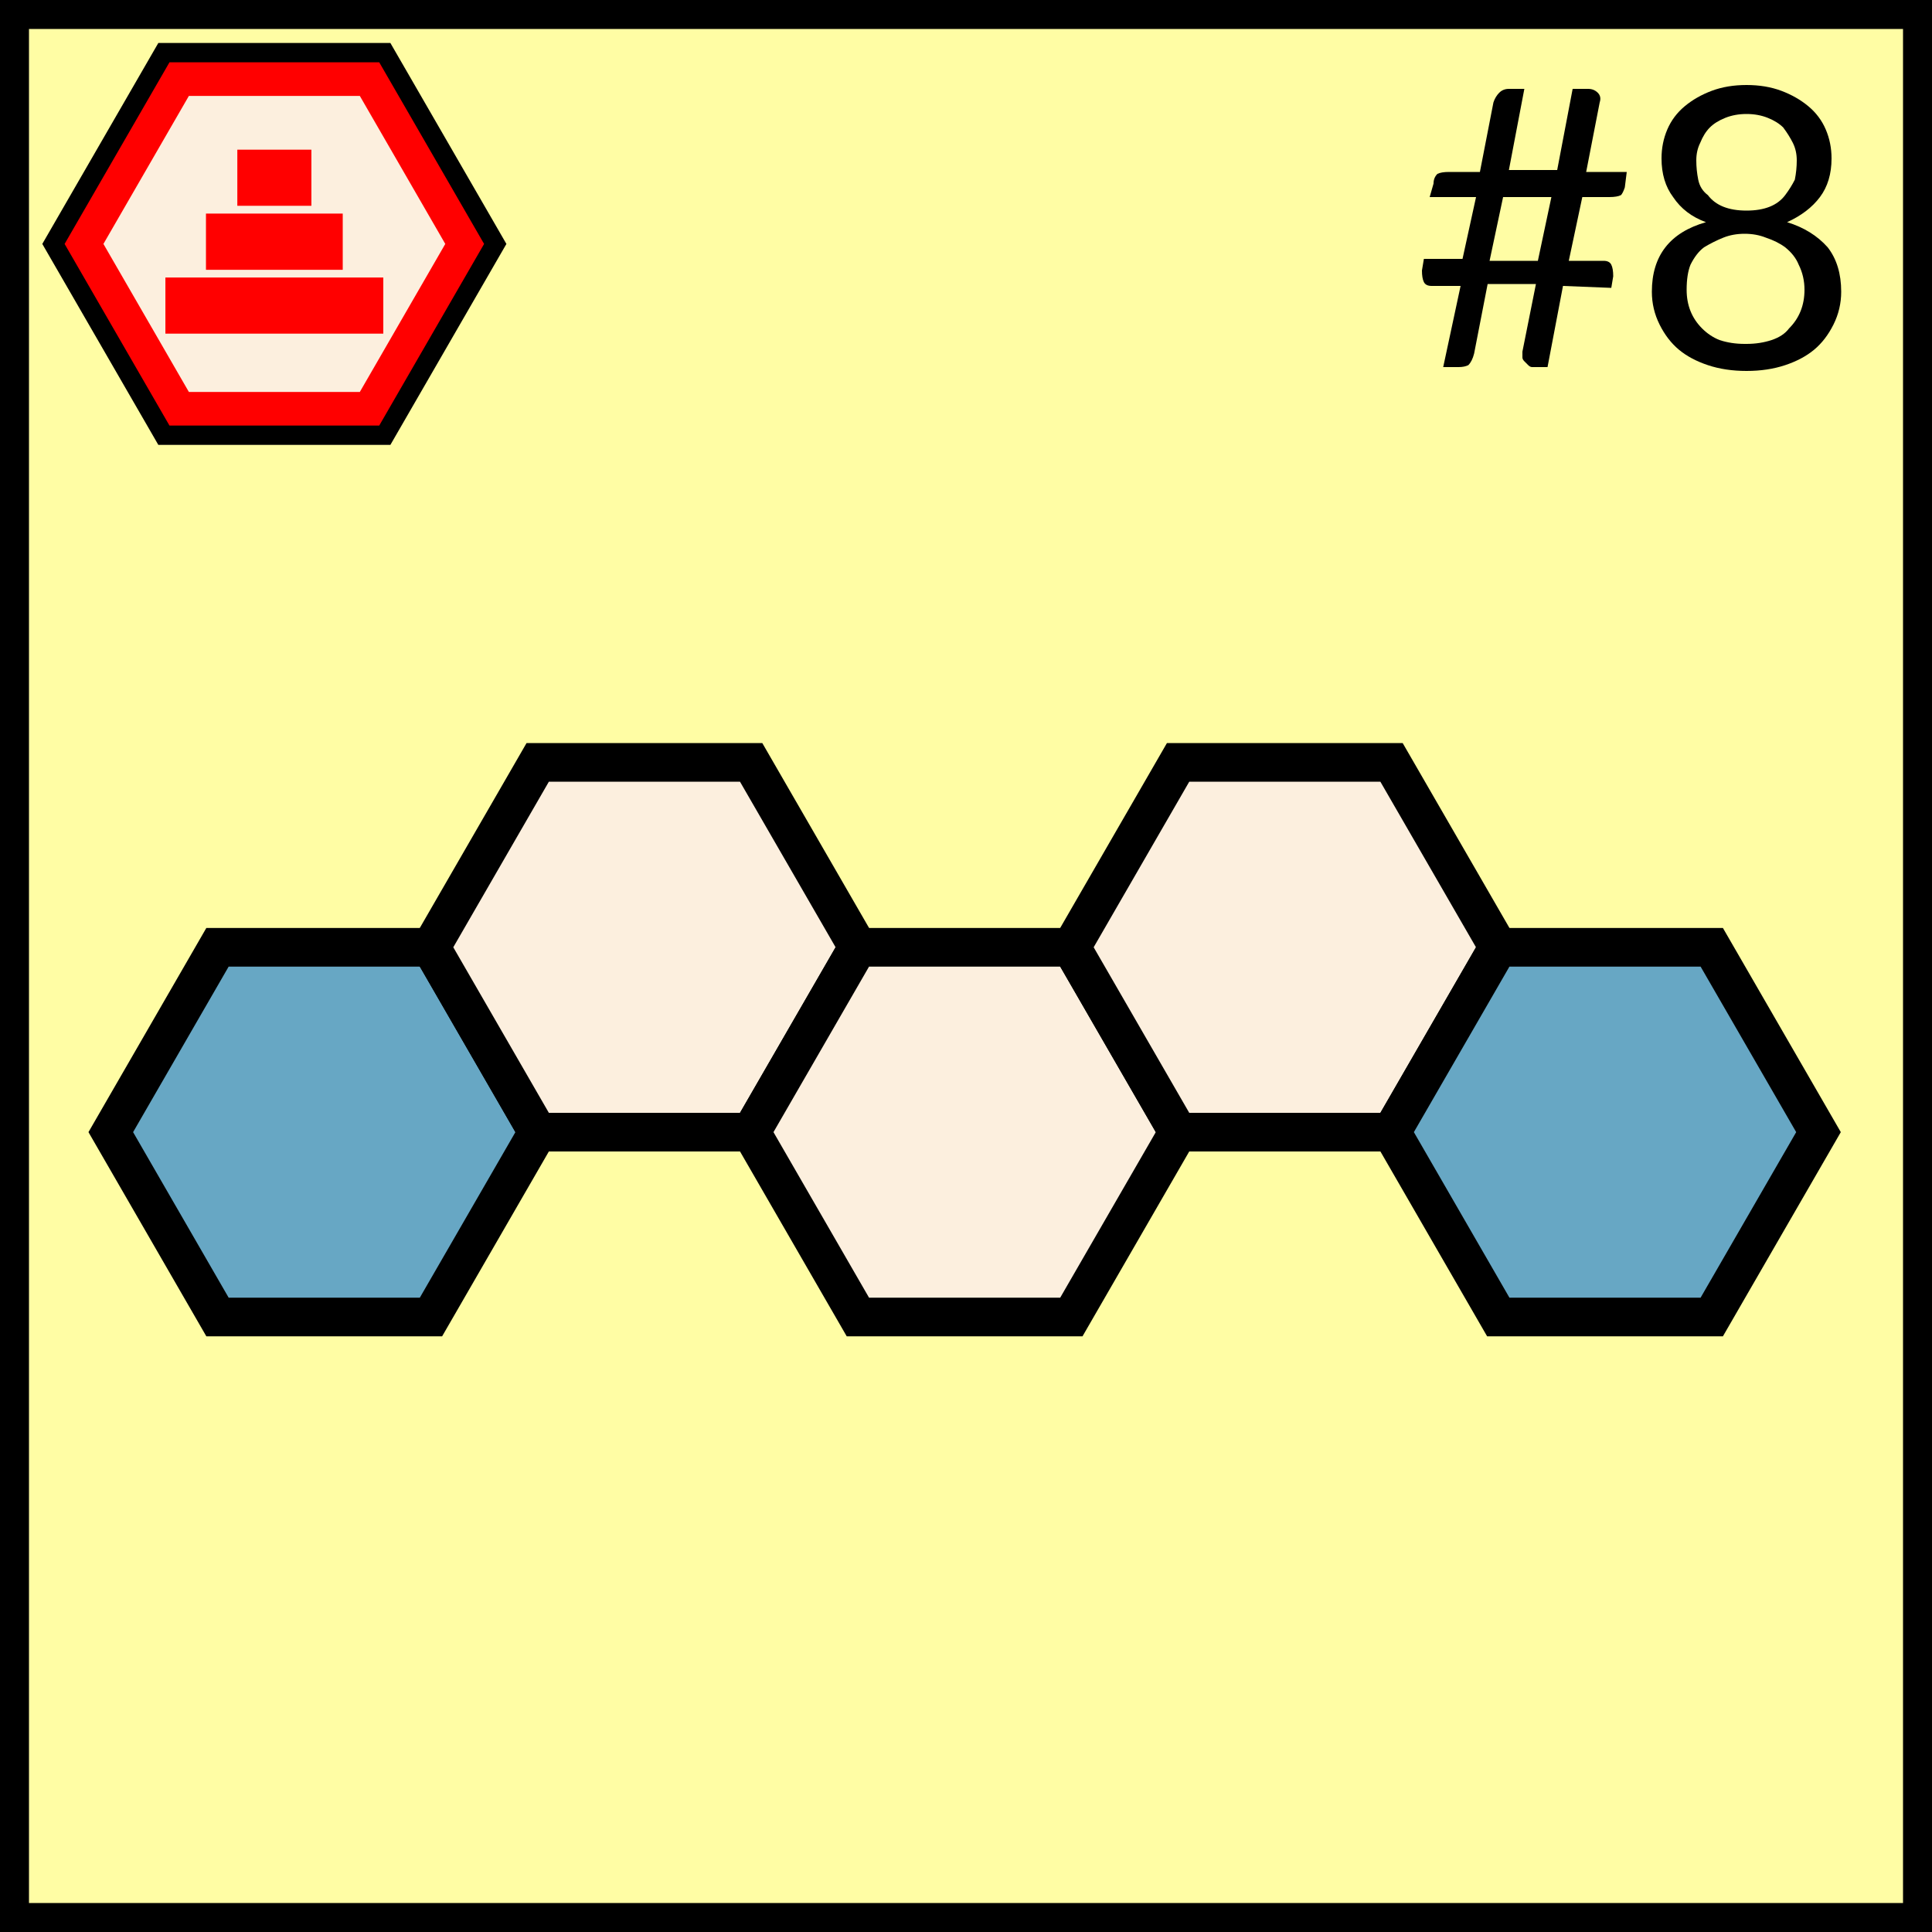
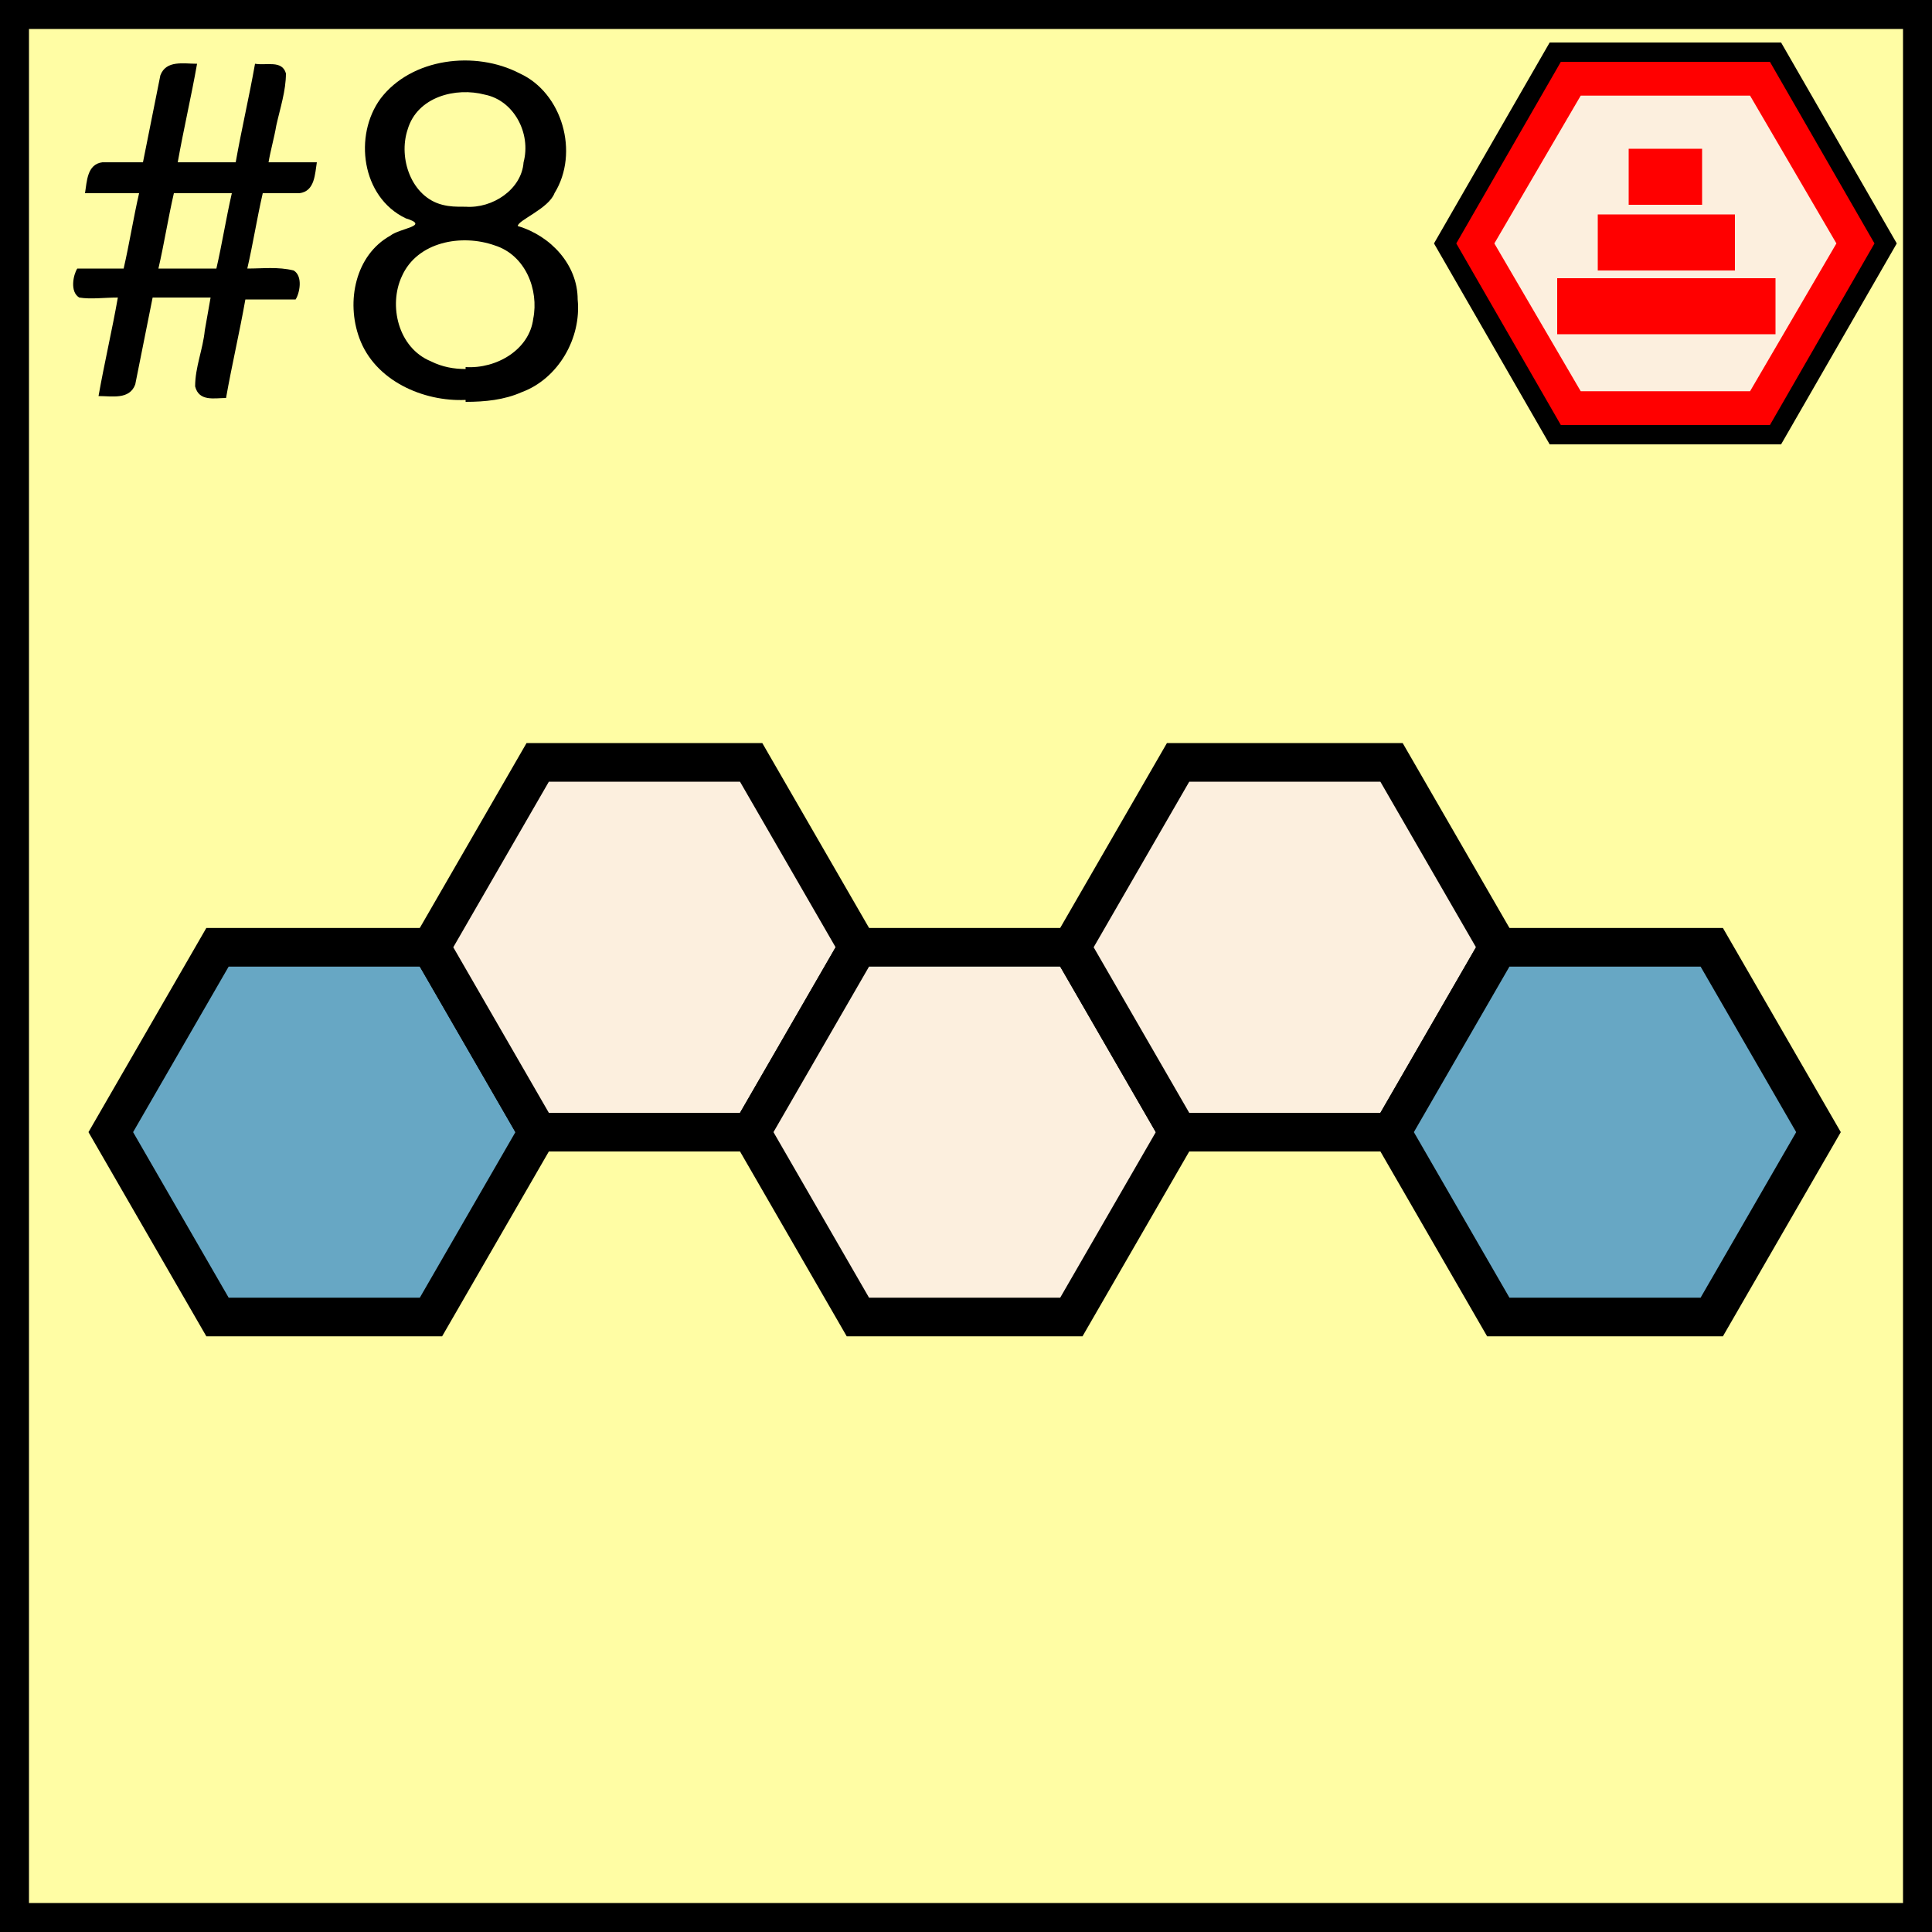
<svg xmlns="http://www.w3.org/2000/svg" height="100px" width="100px" viewbox="0 0 100 100">
  <rect style="fill:#fffda4;stroke:#000000;stroke-width:3px" x="0px" y="0px" width="100px" height="100px" />
  <g>
    <g>
-       <polygon style="fill:#fcefde;stroke:#ff0000;stroke-width:2.5px" points="9.055,3.714 19.346,3.714 24.491,12.626 19.346,21.538 9.055,21.538 3.910,12.626" />
-       <polygon style="fill:none;stroke:#000000;stroke-width:1px" points="8.484,2.724 19.917,2.724 25.634,12.626 19.917,22.528 8.484,22.528 2.767,12.626" />
+       <polygon style="fill:#fcefde;stroke:#ff0000;stroke-width:2.5px" points="81.1,3.7 91.3,3.7 96.5,12.6 91.3,21.5 81.1,21.5 75.9,12.6" />
+       <polygon style="fill:none;stroke:#000000;stroke-width:1px" points="80.5,2.7 91.9,2.7 97.6,12.6 91.9,22.5 80.5,22.5 74.8,12.6" />
    </g>
    <g>
-       <rect style="fill:#ff0000;fill-opacity:1;stroke:none" width="11.278" height="2.905" x="8.561" y="14.364" />
-       <rect style="fill:#ff0000;fill-opacity:1;stroke:none" width="7.079" height="2.91" x="10.661" y="11.055" />
-       <rect style="fill:#ff0000;fill-opacity:1;stroke:none" width="3.833" height="2.905" x="12.284" y="7.747" />
+       <rect style="fill:#ff0000;stroke:none" width="11.3" height="2.9" x="80.6" y="14.4" />
+       <rect style="fill:#ff0000;stroke:none" width="7.1" height="2.9" x="82.7" y="11.1" />
+       <rect style="fill:#ff0000;stroke:none" width="3.8" height="2.9" x="84.3" y="7.7" />
    </g>
  </g>
-   <path style="fill:#000000;stroke:none" d="M 80.9,14.8 80.1,19.0 h -0.8 q -0.1,0 -0.2,-0.1 -0.1,-0.1 -0.2,-0.2 -0.1,-0.1 -0.1,-0.2 0,-0.1 0,-0.3 l 0.7,-3.5 h -2.5 l -0.7,3.6 Q 76.2,18.7 76.0,18.9 75.8,19.0 75.5,19.0 h -0.8 l 0.9,-4.2 h -1.5 q -0.3,0 -0.4,-0.2 -0.1,-0.2 -0.1,-0.6 l 0.1,-0.6 h 2.0 L 76.4,10.2 H 74.0 L 74.2,9.5 Q 74.2,9.2 74.4,9.0 74.6,8.9 75.0,8.9 h 1.6 l 0.7,-3.6 q 0.1,-0.3 0.3,-0.5 0.2,-0.2 0.5,-0.2 h 0.8 l -0.8,4.2 h 2.5 l 0.8,-4.2 h 0.8 q 0.3,0 0.5,0.2 0.2,0.2 0.1,0.5 l -0.7,3.6 h 2.1 l -0.1,0.8 q -0.1,0.3 -0.2,0.4 -0.2,0.1 -0.6,0.1 h -1.4 l -0.7,3.3 h 1.8 q 0.3,0 0.4,0.2 0.1,0.2 0.1,0.6 l -0.1,0.6 z m -3.8,-1.3 h 2.5 L 80.3,10.2 h -2.5 z" />
-   <path style="fill:#000000;stroke:none" d="m 90.4,19.2 q -1.1,0 -2.0,-0.3 -0.9,-0.3 -1.5,-0.8 -0.6,-0.5 -1.0,-1.3 -0.4,-0.8 -0.4,-1.7 0,-1.4 0.7,-2.3 0.7,-0.9 2.1,-1.3 -1.1,-0.4 -1.7,-1.3 -0.6,-0.8 -0.6,-2.0 0,-0.8 0.3,-1.5 0.3,-0.7 0.9,-1.2 0.6,-0.5 1.4,-0.8 0.8,-0.3 1.8,-0.3 1.0,0 1.8,0.3 0.8,0.3 1.4,0.8 0.6,0.5 0.9,1.2 0.3,0.7 0.3,1.5 0,1.2 -0.6,2.0 -0.6,0.8 -1.7,1.3 1.3,0.4 2.1,1.3 0.7,0.9 0.7,2.3 0,0.9 -0.4,1.7 -0.4,0.8 -1.0,1.3 -0.6,0.5 -1.5,0.8 -0.9,0.3 -2.0,0.3 z m 0,-1.4 q 0.7,0 1.3,-0.2 0.6,-0.2 0.9,-0.6 0.4,-0.4 0.6,-0.9 0.2,-0.5 0.2,-1.1 0,-0.7 -0.3,-1.3 -0.2,-0.5 -0.7,-0.9 -0.4,-0.3 -1.0,-0.5 -0.5,-0.2 -1.1,-0.2 -0.6,0 -1.1,0.2 -0.5,0.2 -1.0,0.5 -0.4,0.3 -0.7,0.9 -0.2,0.5 -0.2,1.3 0,0.6 0.2,1.1 0.2,0.5 0.6,0.9 0.4,0.4 0.9,0.6 0.6,0.2 1.3,0.2 z m 0,-6.9 q 0.7,0 1.2,-0.2 0.5,-0.2 0.8,-0.6 0.3,-0.4 0.5,-0.8 0.1,-0.5 0.1,-1.0 0,-0.5 -0.2,-0.9 -0.2,-0.4 -0.5,-0.8 -0.3,-0.3 -0.8,-0.5 -0.5,-0.2 -1.1,-0.2 -0.6,0 -1.1,0.2 -0.5,0.2 -0.8,0.5 -0.3,0.3 -0.5,0.8 -0.2,0.4 -0.2,0.9 0,0.5 0.1,1.0 0.1,0.5 0.5,0.8 0.3,0.4 0.8,0.6 0.5,0.2 1.2,0.2 z" />
+   <path style="fill:#000000;stroke:none" d="m 12.7,15.5 c -0.3,1.7 -0.7,3.4 -1.0,5.1 -0.6,0 -1.4,0.2 -1.6,-0.6 0,-1.0 0.4,-1.9 0.5,-2.9 0.1,-0.6 0.2,-1.1 0.3,-1.7 -1.0,0 -2.0,0 -3.0,0 -0.3,1.5 -0.6,3.0 -0.9,4.5 -0.3,0.8 -1.2,0.6 -1.9,0.6 0.3,-1.7 0.7,-3.4 1.0,-5.1 -0.7,0 -1.4,0.1 -2.0,0 -0.5,-0.3 -0.3,-1.2 -0.1,-1.5 0.8,0 1.6,0 2.4,0 0.3,-1.3 0.5,-2.6 0.8,-3.9 -0.9,0 -1.9,0 -2.8,0 0.1,-0.6 0.1,-1.5 0.9,-1.6 0.7,0 1.4,0 2.1,0 0.3,-1.5 0.6,-3.0 0.9,-4.5 0.3,-0.8 1.2,-0.6 1.9,-0.6 -0.3,1.7 -0.7,3.4 -1.0,5.1 1.0,0 2.0,0 3.0,0 0.3,-1.7 0.7,-3.4 1.0,-5.1 0.6,0.1 1.4,-0.2 1.6,0.5 0,0.9 -0.3,1.8 -0.5,2.7 -0.1,0.6 -0.3,1.3 -0.4,1.9 0.8,0 1.7,0 2.5,0 -0.1,0.6 -0.1,1.5 -0.9,1.6 -0.6,0 -1.2,0 -1.9,0 -0.3,1.3 -0.5,2.6 -0.8,3.9 0.8,0 1.6,-0.1 2.4,0.1 0.5,0.3 0.3,1.2 0.1,1.5 -0.9,0 -1.9,0 -2.8,0 z m -4.5,-1.6 c 1.0,0 2.0,0 3.0,0 0.3,-1.3 0.5,-2.6 0.8,-3.9 -1.0,0 -2.0,0 -3.0,0 -0.3,1.3 -0.5,2.6 -0.8,3.9 z" />
+   <path style="fill:#000000;stroke:none" d="m 24.1,20.7 c -2.2,0.1 -4.7,-1.0 -5.5,-3.2 -0.7,-1.9 -0.2,-4.3 1.6,-5.3 0.5,-0.4 2.1,-0.5 0.8,-0.9 -2.3,-1.1 -2.7,-4.3 -1.3,-6.2 1.6,-2.1 4.9,-2.5 7.2,-1.3 2.2,1.0 3.1,4.1 1.8,6.2 -0.3,0.8 -1.9,1.4 -1.9,1.7 1.7,0.5 3.1,2.0 3.1,3.8 0.2,2.0 -1.0,4.1 -2.9,4.8 -0.9,0.4 -1.9,0.5 -2.9,0.5 z m 0,-1.7 c 1.6,0.1 3.3,-0.9 3.5,-2.5 0.3,-1.5 -0.4,-3.3 -2.0,-3.8 -1.7,-0.6 -4.0,-0.2 -4.8,1.6 -0.7,1.5 -0.2,3.7 1.5,4.4 0.6,0.3 1.2,0.4 1.8,0.4 z m 0,-8.3 c 1.4,0.1 2.9,-0.9 3.0,-2.3 0.4,-1.5 -0.5,-3.2 -2.0,-3.5 -1.5,-0.4 -3.5,0.1 -4.0,1.8 -0.5,1.5 0.2,3.5 1.8,3.9 0.4,0.1 0.7,0.1 1.1,0.1 z" />
  <g>
    <polygon style="fill:#67a7c4;stroke:#000000;stroke-width:2px" points="5.734,58.599 11.258,49.031 22.307,49.031 27.832,58.599 22.307,68.168 11.258,68.168" />
    <polygon style="fill:#fcefde;stroke:#000000;stroke-width:2px" points="22.307,49.030 27.831,39.462 38.880,39.462 44.405,49.030 38.880,58.599 27.831,58.599" />
    <polygon style="fill:#fcefde;stroke:#000000;stroke-width:2px" points="38.880,58.599 44.404,49.031 55.453,49.031 60.978,58.599 55.453,68.168 44.404,68.168" />
    <polygon style="fill:#fcefde;stroke:#000000;stroke-width:2px" points="55.453,49.030 60.977,39.462 72.026,39.462 77.551,49.030 72.026,58.599 60.977,58.599" />
    <polygon style="fill:#67a7c4;stroke:#000000;stroke-width:2px" points="72.027,58.599 77.551,49.031 88.600,49.031 94.125,58.599 88.600,68.168 77.551,68.168" />
  </g>
</svg>
